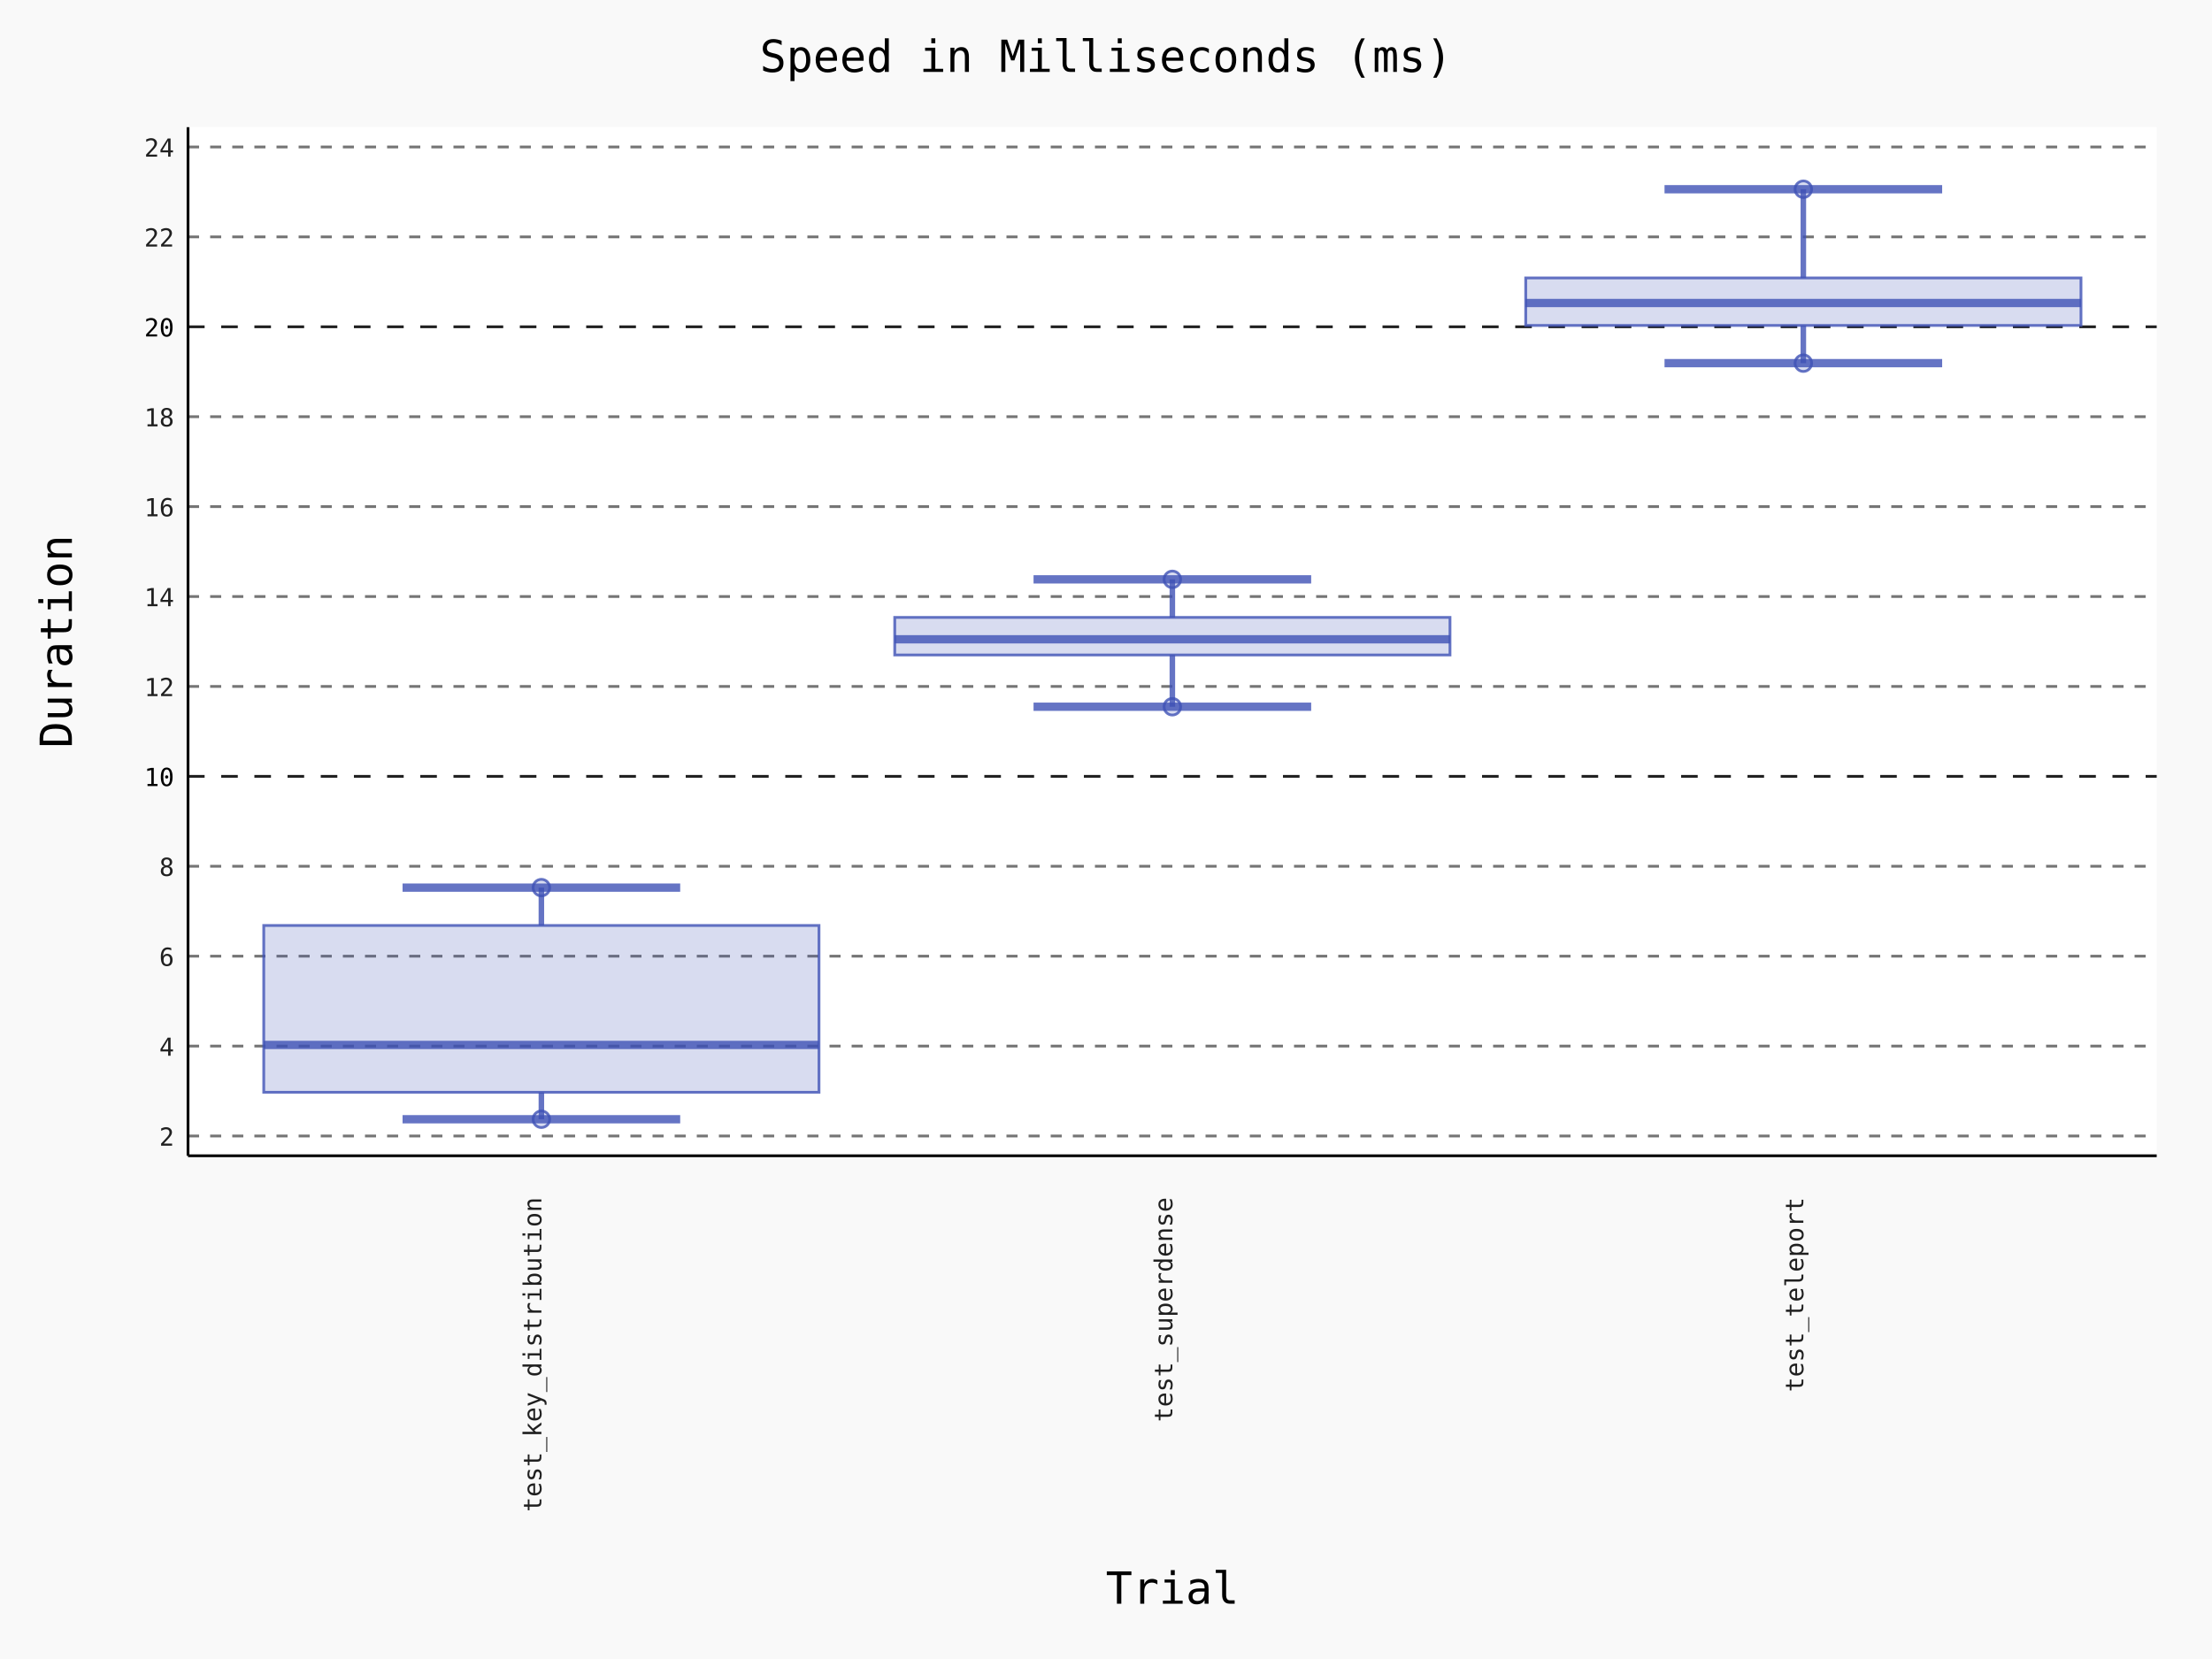
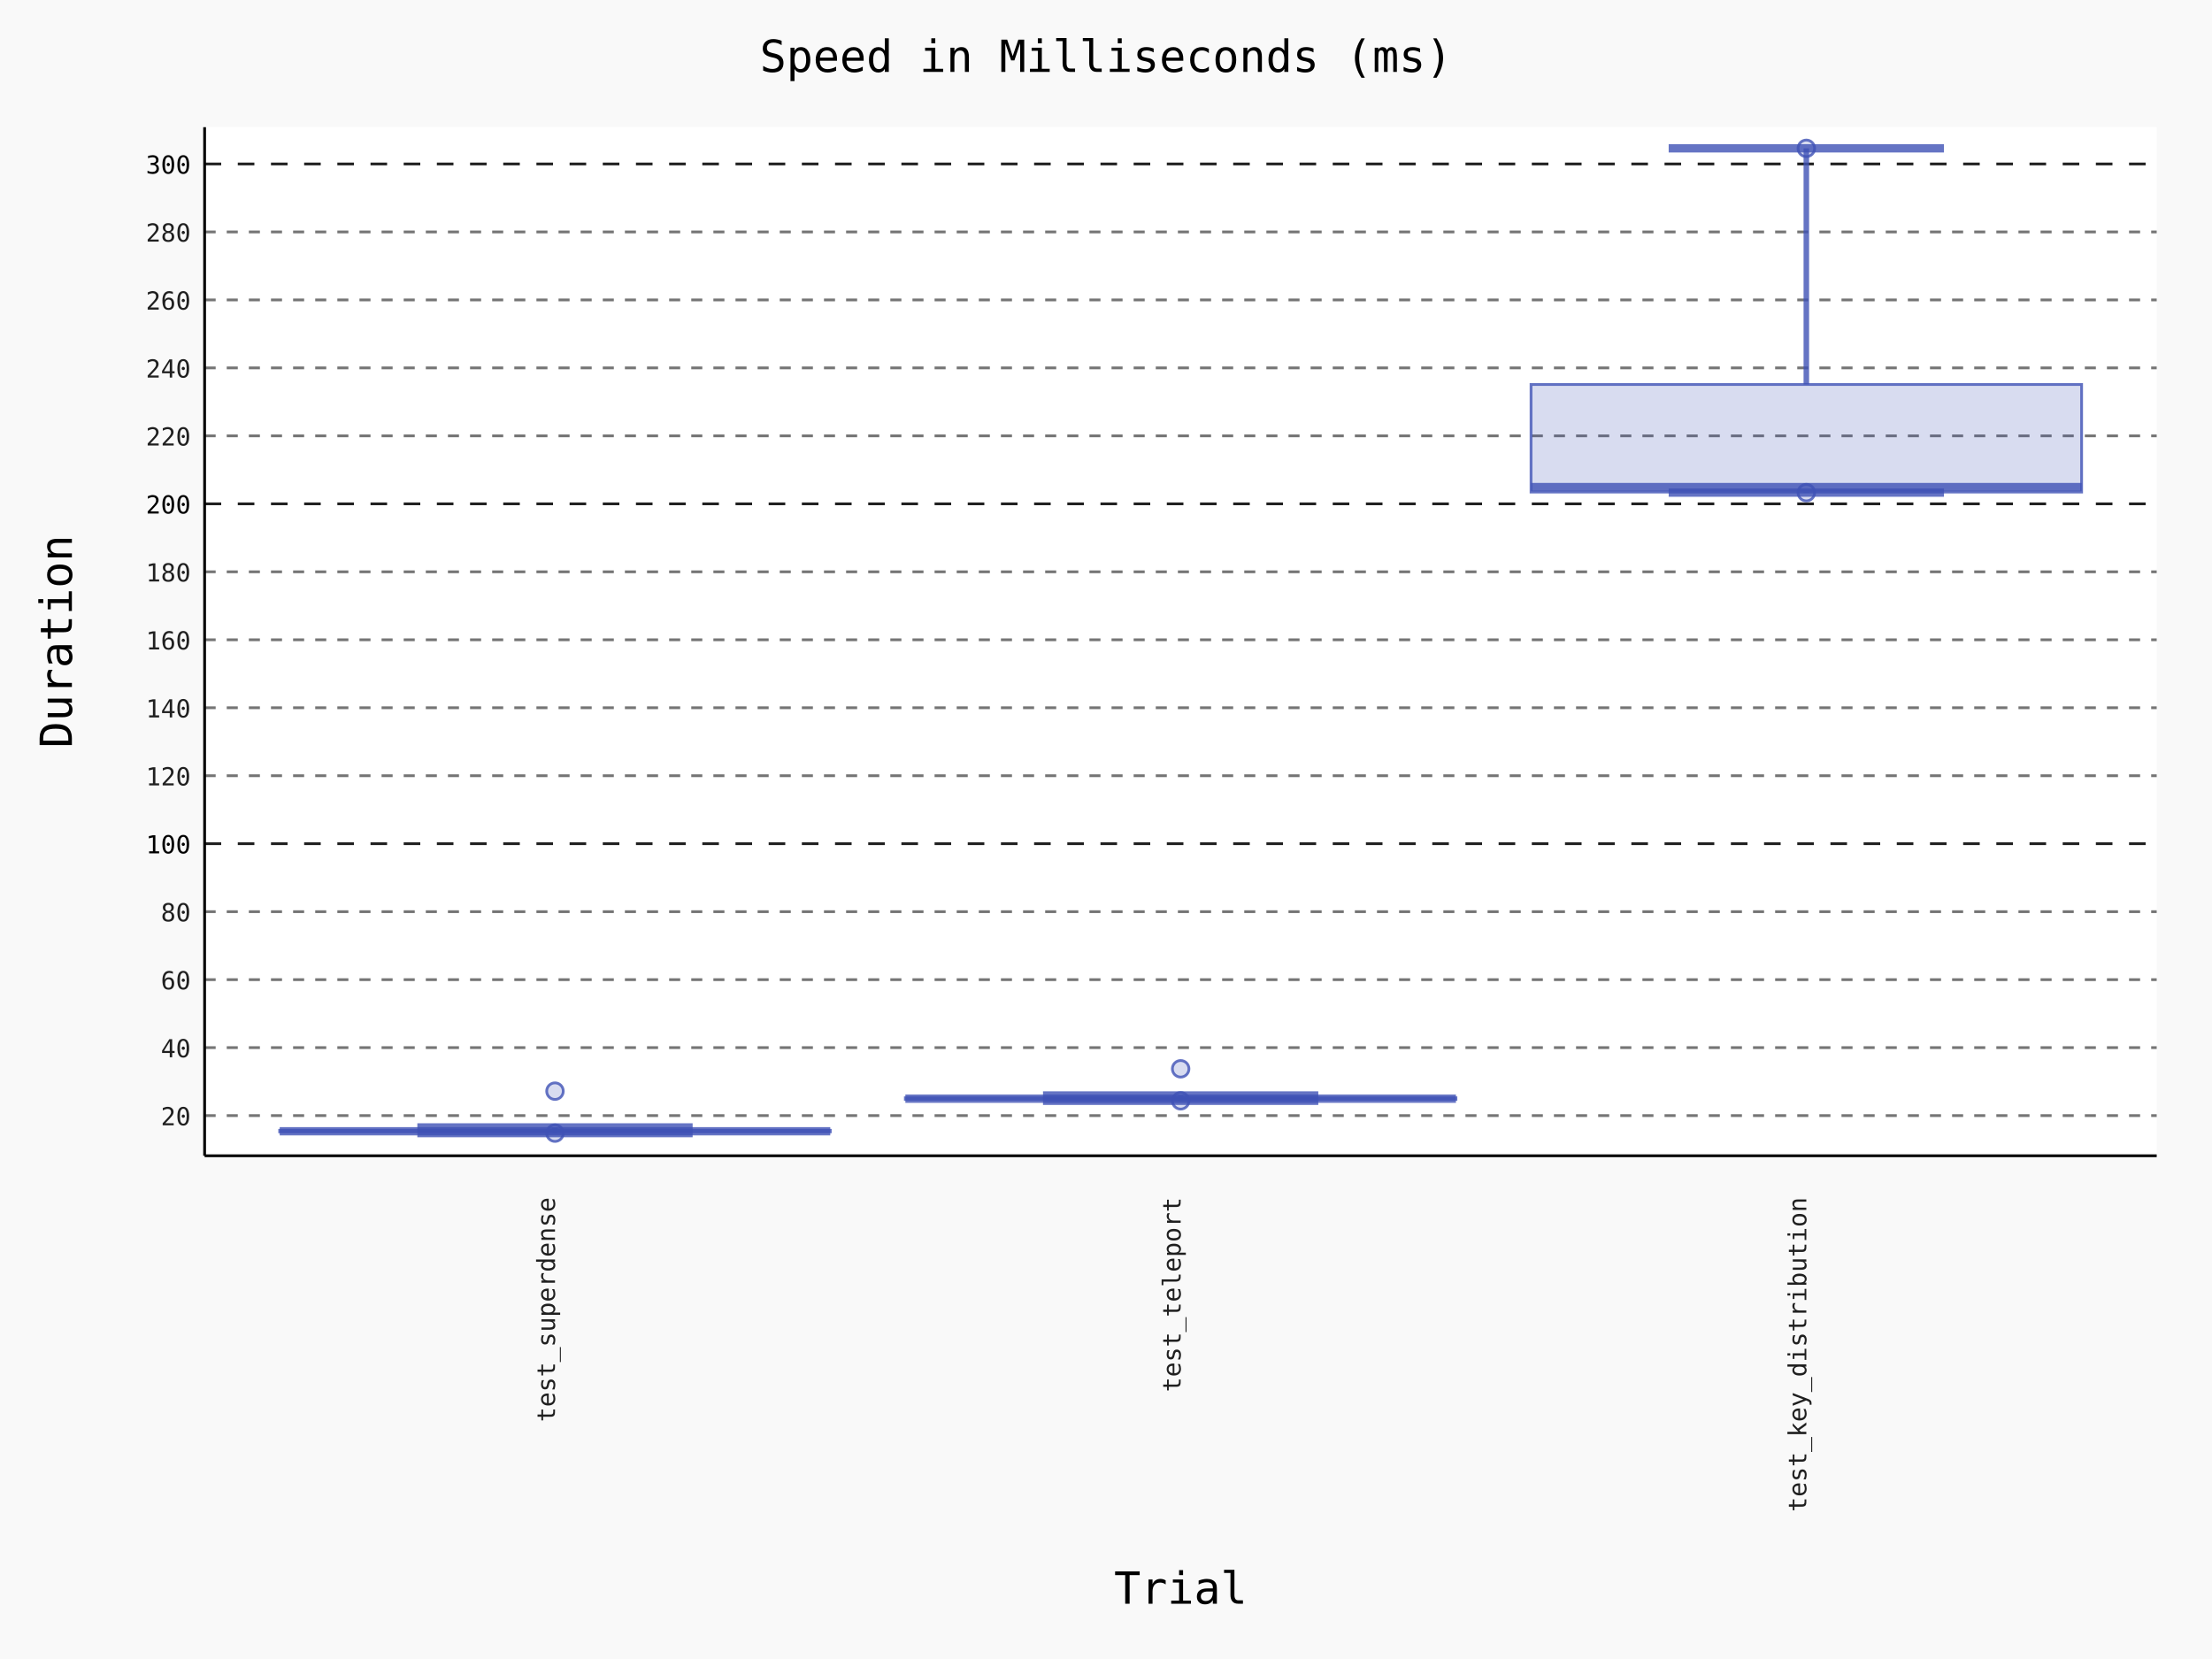
- <svg xmlns="http://www.w3.org/2000/svg" id="chart-8e9d39c5-19ff-4d19-8385-d0a927b22bdd" class="pygal-chart" viewBox="0 0 800 600">
+ <svg xmlns="http://www.w3.org/2000/svg" class="pygal-chart" id="chart-7d5c9388-b442-441a-8f02-17b331d78944" viewBox="0 0 800 600">
  <defs>
-     <style type="text/css">#chart-8e9d39c5-19ff-4d19-8385-d0a927b22bdd{-webkit-user-select:none;-webkit-font-smoothing:antialiased;font-family:Consolas,"Deja Vu Sans Mono","Bitstream Vera Sans Mono","Courier New",monospace}#chart-8e9d39c5-19ff-4d19-8385-d0a927b22bdd .title{font-family:Consolas,"Deja Vu Sans Mono","Bitstream Vera Sans Mono","Courier New",monospace;font-size:16px}#chart-8e9d39c5-19ff-4d19-8385-d0a927b22bdd .legends .legend text{font-family:Consolas,"Deja Vu Sans Mono","Bitstream Vera Sans Mono","Courier New",monospace;font-size:14px}#chart-8e9d39c5-19ff-4d19-8385-d0a927b22bdd .axis text{font-family:Consolas,"Deja Vu Sans Mono","Bitstream Vera Sans Mono","Courier New",monospace;font-size:10px}#chart-8e9d39c5-19ff-4d19-8385-d0a927b22bdd .axis text.major{font-family:Consolas,"Deja Vu Sans Mono","Bitstream Vera Sans Mono","Courier New",monospace;font-size:10px}#chart-8e9d39c5-19ff-4d19-8385-d0a927b22bdd .text-overlay text.value{font-family:Consolas,"Deja Vu Sans Mono","Bitstream Vera Sans Mono","Courier New",monospace;font-size:16px}#chart-8e9d39c5-19ff-4d19-8385-d0a927b22bdd .text-overlay text.label{font-family:Consolas,"Deja Vu Sans Mono","Bitstream Vera Sans Mono","Courier New",monospace;font-size:10px}#chart-8e9d39c5-19ff-4d19-8385-d0a927b22bdd .tooltip{font-family:Consolas,"Deja Vu Sans Mono","Bitstream Vera Sans Mono","Courier New",monospace;font-size:14px}#chart-8e9d39c5-19ff-4d19-8385-d0a927b22bdd text.no_data{font-family:Consolas,"Deja Vu Sans Mono","Bitstream Vera Sans Mono","Courier New",monospace;font-size:64px}
- #chart-8e9d39c5-19ff-4d19-8385-d0a927b22bdd{background-color:rgba(249,249,249,1)}#chart-8e9d39c5-19ff-4d19-8385-d0a927b22bdd path,#chart-8e9d39c5-19ff-4d19-8385-d0a927b22bdd line,#chart-8e9d39c5-19ff-4d19-8385-d0a927b22bdd rect,#chart-8e9d39c5-19ff-4d19-8385-d0a927b22bdd circle{-webkit-transition:150ms;-moz-transition:150ms;transition:150ms}#chart-8e9d39c5-19ff-4d19-8385-d0a927b22bdd .graph &gt; .background{fill:rgba(249,249,249,1)}#chart-8e9d39c5-19ff-4d19-8385-d0a927b22bdd .plot &gt; .background{fill:rgba(255,255,255,1)}#chart-8e9d39c5-19ff-4d19-8385-d0a927b22bdd .graph{fill:rgba(0,0,0,.87)}#chart-8e9d39c5-19ff-4d19-8385-d0a927b22bdd text.no_data{fill:rgba(0,0,0,1)}#chart-8e9d39c5-19ff-4d19-8385-d0a927b22bdd .title{fill:rgba(0,0,0,1)}#chart-8e9d39c5-19ff-4d19-8385-d0a927b22bdd .legends .legend text{fill:rgba(0,0,0,.87)}#chart-8e9d39c5-19ff-4d19-8385-d0a927b22bdd .legends .legend:hover text{fill:rgba(0,0,0,1)}#chart-8e9d39c5-19ff-4d19-8385-d0a927b22bdd .axis .line{stroke:rgba(0,0,0,1)}#chart-8e9d39c5-19ff-4d19-8385-d0a927b22bdd .axis .guide.line{stroke:rgba(0,0,0,.54)}#chart-8e9d39c5-19ff-4d19-8385-d0a927b22bdd .axis .major.line{stroke:rgba(0,0,0,.87)}#chart-8e9d39c5-19ff-4d19-8385-d0a927b22bdd .axis text.major{fill:rgba(0,0,0,1)}#chart-8e9d39c5-19ff-4d19-8385-d0a927b22bdd .axis.y .guides:hover .guide.line,#chart-8e9d39c5-19ff-4d19-8385-d0a927b22bdd .line-graph .axis.x .guides:hover .guide.line,#chart-8e9d39c5-19ff-4d19-8385-d0a927b22bdd .stackedline-graph .axis.x .guides:hover .guide.line,#chart-8e9d39c5-19ff-4d19-8385-d0a927b22bdd .xy-graph .axis.x .guides:hover .guide.line{stroke:rgba(0,0,0,1)}#chart-8e9d39c5-19ff-4d19-8385-d0a927b22bdd .axis .guides:hover text{fill:rgba(0,0,0,1)}#chart-8e9d39c5-19ff-4d19-8385-d0a927b22bdd .reactive{fill-opacity:.7;stroke-opacity:.8}#chart-8e9d39c5-19ff-4d19-8385-d0a927b22bdd .ci{stroke:rgba(0,0,0,.87)}#chart-8e9d39c5-19ff-4d19-8385-d0a927b22bdd .reactive.active,#chart-8e9d39c5-19ff-4d19-8385-d0a927b22bdd .active .reactive{fill-opacity:.8;stroke-opacity:.9;stroke-width:4}#chart-8e9d39c5-19ff-4d19-8385-d0a927b22bdd .ci .reactive.active{stroke-width:1.5}#chart-8e9d39c5-19ff-4d19-8385-d0a927b22bdd .series text{fill:rgba(0,0,0,1)}#chart-8e9d39c5-19ff-4d19-8385-d0a927b22bdd .tooltip rect{fill:rgba(255,255,255,1);stroke:rgba(0,0,0,1);-webkit-transition:opacity 150ms;-moz-transition:opacity 150ms;transition:opacity 150ms}#chart-8e9d39c5-19ff-4d19-8385-d0a927b22bdd .tooltip .label{fill:rgba(0,0,0,.87)}#chart-8e9d39c5-19ff-4d19-8385-d0a927b22bdd .tooltip .label{fill:rgba(0,0,0,.87)}#chart-8e9d39c5-19ff-4d19-8385-d0a927b22bdd .tooltip .legend{font-size:.8em;fill:rgba(0,0,0,.54)}#chart-8e9d39c5-19ff-4d19-8385-d0a927b22bdd .tooltip .x_label{font-size:.6em;fill:rgba(0,0,0,1)}#chart-8e9d39c5-19ff-4d19-8385-d0a927b22bdd .tooltip .xlink{font-size:.5em;text-decoration:underline}#chart-8e9d39c5-19ff-4d19-8385-d0a927b22bdd .tooltip .value{font-size:1.5em}#chart-8e9d39c5-19ff-4d19-8385-d0a927b22bdd .bound{font-size:.5em}#chart-8e9d39c5-19ff-4d19-8385-d0a927b22bdd .max-value{font-size:.75em;fill:rgba(0,0,0,.54)}#chart-8e9d39c5-19ff-4d19-8385-d0a927b22bdd .map-element{fill:rgba(255,255,255,1);stroke:rgba(0,0,0,.54) !important}#chart-8e9d39c5-19ff-4d19-8385-d0a927b22bdd .map-element .reactive{fill-opacity:inherit;stroke-opacity:inherit}#chart-8e9d39c5-19ff-4d19-8385-d0a927b22bdd .color-0,#chart-8e9d39c5-19ff-4d19-8385-d0a927b22bdd .color-0 a:visited{stroke:#3F51B5;fill:#3F51B5}#chart-8e9d39c5-19ff-4d19-8385-d0a927b22bdd .color-1,#chart-8e9d39c5-19ff-4d19-8385-d0a927b22bdd .color-1 a:visited{stroke:#3F51B5;fill:#3F51B5}#chart-8e9d39c5-19ff-4d19-8385-d0a927b22bdd .color-2,#chart-8e9d39c5-19ff-4d19-8385-d0a927b22bdd .color-2 a:visited{stroke:#3F51B5;fill:#3F51B5}#chart-8e9d39c5-19ff-4d19-8385-d0a927b22bdd .text-overlay .color-0 text{fill:black}#chart-8e9d39c5-19ff-4d19-8385-d0a927b22bdd .text-overlay .color-1 text{fill:black}#chart-8e9d39c5-19ff-4d19-8385-d0a927b22bdd .text-overlay .color-2 text{fill:black}
- #chart-8e9d39c5-19ff-4d19-8385-d0a927b22bdd text.no_data{text-anchor:middle}#chart-8e9d39c5-19ff-4d19-8385-d0a927b22bdd .guide.line{fill:none}#chart-8e9d39c5-19ff-4d19-8385-d0a927b22bdd .centered{text-anchor:middle}#chart-8e9d39c5-19ff-4d19-8385-d0a927b22bdd .title{text-anchor:middle}#chart-8e9d39c5-19ff-4d19-8385-d0a927b22bdd .legends .legend text{fill-opacity:1}#chart-8e9d39c5-19ff-4d19-8385-d0a927b22bdd .axis.x text{text-anchor:middle}#chart-8e9d39c5-19ff-4d19-8385-d0a927b22bdd .axis.x:not(.web) text[transform]{text-anchor:start}#chart-8e9d39c5-19ff-4d19-8385-d0a927b22bdd .axis.x:not(.web) text[transform].backwards{text-anchor:end}#chart-8e9d39c5-19ff-4d19-8385-d0a927b22bdd .axis.y text{text-anchor:end}#chart-8e9d39c5-19ff-4d19-8385-d0a927b22bdd .axis.y text[transform].backwards{text-anchor:start}#chart-8e9d39c5-19ff-4d19-8385-d0a927b22bdd .axis.y2 text{text-anchor:start}#chart-8e9d39c5-19ff-4d19-8385-d0a927b22bdd .axis.y2 text[transform].backwards{text-anchor:end}#chart-8e9d39c5-19ff-4d19-8385-d0a927b22bdd .axis .guide.line{stroke-dasharray:4,4}#chart-8e9d39c5-19ff-4d19-8385-d0a927b22bdd .axis .major.guide.line{stroke-dasharray:6,6}#chart-8e9d39c5-19ff-4d19-8385-d0a927b22bdd .horizontal .axis.y .guide.line,#chart-8e9d39c5-19ff-4d19-8385-d0a927b22bdd .horizontal .axis.y2 .guide.line,#chart-8e9d39c5-19ff-4d19-8385-d0a927b22bdd .vertical .axis.x .guide.line{opacity:0}#chart-8e9d39c5-19ff-4d19-8385-d0a927b22bdd .horizontal .axis.always_show .guide.line,#chart-8e9d39c5-19ff-4d19-8385-d0a927b22bdd .vertical .axis.always_show .guide.line{opacity:1 !important}#chart-8e9d39c5-19ff-4d19-8385-d0a927b22bdd .axis.y .guides:hover .guide.line,#chart-8e9d39c5-19ff-4d19-8385-d0a927b22bdd .axis.y2 .guides:hover .guide.line,#chart-8e9d39c5-19ff-4d19-8385-d0a927b22bdd .axis.x .guides:hover .guide.line{opacity:1}#chart-8e9d39c5-19ff-4d19-8385-d0a927b22bdd .axis .guides:hover text{opacity:1}#chart-8e9d39c5-19ff-4d19-8385-d0a927b22bdd .nofill{fill:none}#chart-8e9d39c5-19ff-4d19-8385-d0a927b22bdd .subtle-fill{fill-opacity:.2}#chart-8e9d39c5-19ff-4d19-8385-d0a927b22bdd .dot{stroke-width:1px;fill-opacity:1}#chart-8e9d39c5-19ff-4d19-8385-d0a927b22bdd .dot.active{stroke-width:5px}#chart-8e9d39c5-19ff-4d19-8385-d0a927b22bdd .dot.negative{fill:transparent}#chart-8e9d39c5-19ff-4d19-8385-d0a927b22bdd text,#chart-8e9d39c5-19ff-4d19-8385-d0a927b22bdd tspan{stroke:none !important}#chart-8e9d39c5-19ff-4d19-8385-d0a927b22bdd .series text.active{opacity:1}#chart-8e9d39c5-19ff-4d19-8385-d0a927b22bdd .tooltip rect{fill-opacity:.95;stroke-width:.5}#chart-8e9d39c5-19ff-4d19-8385-d0a927b22bdd .tooltip text{fill-opacity:1}#chart-8e9d39c5-19ff-4d19-8385-d0a927b22bdd .showable{visibility:hidden}#chart-8e9d39c5-19ff-4d19-8385-d0a927b22bdd .showable.shown{visibility:visible}#chart-8e9d39c5-19ff-4d19-8385-d0a927b22bdd .gauge-background{fill:rgba(229,229,229,1);stroke:none}#chart-8e9d39c5-19ff-4d19-8385-d0a927b22bdd .bg-lines{stroke:rgba(249,249,249,1);stroke-width:2px}
+     <style type="text/css">#chart-7d5c9388-b442-441a-8f02-17b331d78944{-webkit-user-select:none;-webkit-font-smoothing:antialiased;font-family:Consolas,"Deja Vu Sans Mono","Bitstream Vera Sans Mono","Courier New",monospace}#chart-7d5c9388-b442-441a-8f02-17b331d78944 .title{font-family:Consolas,"Deja Vu Sans Mono","Bitstream Vera Sans Mono","Courier New",monospace;font-size:16px}#chart-7d5c9388-b442-441a-8f02-17b331d78944 .legends .legend text{font-family:Consolas,"Deja Vu Sans Mono","Bitstream Vera Sans Mono","Courier New",monospace;font-size:14px}#chart-7d5c9388-b442-441a-8f02-17b331d78944 .axis text{font-family:Consolas,"Deja Vu Sans Mono","Bitstream Vera Sans Mono","Courier New",monospace;font-size:10px}#chart-7d5c9388-b442-441a-8f02-17b331d78944 .axis text.major{font-family:Consolas,"Deja Vu Sans Mono","Bitstream Vera Sans Mono","Courier New",monospace;font-size:10px}#chart-7d5c9388-b442-441a-8f02-17b331d78944 .text-overlay text.value{font-family:Consolas,"Deja Vu Sans Mono","Bitstream Vera Sans Mono","Courier New",monospace;font-size:16px}#chart-7d5c9388-b442-441a-8f02-17b331d78944 .text-overlay text.label{font-family:Consolas,"Deja Vu Sans Mono","Bitstream Vera Sans Mono","Courier New",monospace;font-size:10px}#chart-7d5c9388-b442-441a-8f02-17b331d78944 .tooltip{font-family:Consolas,"Deja Vu Sans Mono","Bitstream Vera Sans Mono","Courier New",monospace;font-size:14px}#chart-7d5c9388-b442-441a-8f02-17b331d78944 text.no_data{font-family:Consolas,"Deja Vu Sans Mono","Bitstream Vera Sans Mono","Courier New",monospace;font-size:64px}
+ #chart-7d5c9388-b442-441a-8f02-17b331d78944{background-color:rgba(249,249,249,1)}#chart-7d5c9388-b442-441a-8f02-17b331d78944 path,#chart-7d5c9388-b442-441a-8f02-17b331d78944 line,#chart-7d5c9388-b442-441a-8f02-17b331d78944 rect,#chart-7d5c9388-b442-441a-8f02-17b331d78944 circle{-webkit-transition:150ms;-moz-transition:150ms;transition:150ms}#chart-7d5c9388-b442-441a-8f02-17b331d78944 .graph &gt; .background{fill:rgba(249,249,249,1)}#chart-7d5c9388-b442-441a-8f02-17b331d78944 .plot &gt; .background{fill:rgba(255,255,255,1)}#chart-7d5c9388-b442-441a-8f02-17b331d78944 .graph{fill:rgba(0,0,0,.87)}#chart-7d5c9388-b442-441a-8f02-17b331d78944 text.no_data{fill:rgba(0,0,0,1)}#chart-7d5c9388-b442-441a-8f02-17b331d78944 .title{fill:rgba(0,0,0,1)}#chart-7d5c9388-b442-441a-8f02-17b331d78944 .legends .legend text{fill:rgba(0,0,0,.87)}#chart-7d5c9388-b442-441a-8f02-17b331d78944 .legends .legend:hover text{fill:rgba(0,0,0,1)}#chart-7d5c9388-b442-441a-8f02-17b331d78944 .axis .line{stroke:rgba(0,0,0,1)}#chart-7d5c9388-b442-441a-8f02-17b331d78944 .axis .guide.line{stroke:rgba(0,0,0,.54)}#chart-7d5c9388-b442-441a-8f02-17b331d78944 .axis .major.line{stroke:rgba(0,0,0,.87)}#chart-7d5c9388-b442-441a-8f02-17b331d78944 .axis text.major{fill:rgba(0,0,0,1)}#chart-7d5c9388-b442-441a-8f02-17b331d78944 .axis.y .guides:hover .guide.line,#chart-7d5c9388-b442-441a-8f02-17b331d78944 .line-graph .axis.x .guides:hover .guide.line,#chart-7d5c9388-b442-441a-8f02-17b331d78944 .stackedline-graph .axis.x .guides:hover .guide.line,#chart-7d5c9388-b442-441a-8f02-17b331d78944 .xy-graph .axis.x .guides:hover .guide.line{stroke:rgba(0,0,0,1)}#chart-7d5c9388-b442-441a-8f02-17b331d78944 .axis .guides:hover text{fill:rgba(0,0,0,1)}#chart-7d5c9388-b442-441a-8f02-17b331d78944 .reactive{fill-opacity:.7;stroke-opacity:.8}#chart-7d5c9388-b442-441a-8f02-17b331d78944 .ci{stroke:rgba(0,0,0,.87)}#chart-7d5c9388-b442-441a-8f02-17b331d78944 .reactive.active,#chart-7d5c9388-b442-441a-8f02-17b331d78944 .active .reactive{fill-opacity:.8;stroke-opacity:.9;stroke-width:4}#chart-7d5c9388-b442-441a-8f02-17b331d78944 .ci .reactive.active{stroke-width:1.5}#chart-7d5c9388-b442-441a-8f02-17b331d78944 .series text{fill:rgba(0,0,0,1)}#chart-7d5c9388-b442-441a-8f02-17b331d78944 .tooltip rect{fill:rgba(255,255,255,1);stroke:rgba(0,0,0,1);-webkit-transition:opacity 150ms;-moz-transition:opacity 150ms;transition:opacity 150ms}#chart-7d5c9388-b442-441a-8f02-17b331d78944 .tooltip .label{fill:rgba(0,0,0,.87)}#chart-7d5c9388-b442-441a-8f02-17b331d78944 .tooltip .label{fill:rgba(0,0,0,.87)}#chart-7d5c9388-b442-441a-8f02-17b331d78944 .tooltip .legend{font-size:.8em;fill:rgba(0,0,0,.54)}#chart-7d5c9388-b442-441a-8f02-17b331d78944 .tooltip .x_label{font-size:.6em;fill:rgba(0,0,0,1)}#chart-7d5c9388-b442-441a-8f02-17b331d78944 .tooltip .xlink{font-size:.5em;text-decoration:underline}#chart-7d5c9388-b442-441a-8f02-17b331d78944 .tooltip .value{font-size:1.5em}#chart-7d5c9388-b442-441a-8f02-17b331d78944 .bound{font-size:.5em}#chart-7d5c9388-b442-441a-8f02-17b331d78944 .max-value{font-size:.75em;fill:rgba(0,0,0,.54)}#chart-7d5c9388-b442-441a-8f02-17b331d78944 .map-element{fill:rgba(255,255,255,1);stroke:rgba(0,0,0,.54) !important}#chart-7d5c9388-b442-441a-8f02-17b331d78944 .map-element .reactive{fill-opacity:inherit;stroke-opacity:inherit}#chart-7d5c9388-b442-441a-8f02-17b331d78944 .color-0,#chart-7d5c9388-b442-441a-8f02-17b331d78944 .color-0 a:visited{stroke:#3F51B5;fill:#3F51B5}#chart-7d5c9388-b442-441a-8f02-17b331d78944 .color-1,#chart-7d5c9388-b442-441a-8f02-17b331d78944 .color-1 a:visited{stroke:#3F51B5;fill:#3F51B5}#chart-7d5c9388-b442-441a-8f02-17b331d78944 .color-2,#chart-7d5c9388-b442-441a-8f02-17b331d78944 .color-2 a:visited{stroke:#3F51B5;fill:#3F51B5}#chart-7d5c9388-b442-441a-8f02-17b331d78944 .text-overlay .color-0 text{fill:black}#chart-7d5c9388-b442-441a-8f02-17b331d78944 .text-overlay .color-1 text{fill:black}#chart-7d5c9388-b442-441a-8f02-17b331d78944 .text-overlay .color-2 text{fill:black}
+ #chart-7d5c9388-b442-441a-8f02-17b331d78944 text.no_data{text-anchor:middle}#chart-7d5c9388-b442-441a-8f02-17b331d78944 .guide.line{fill:none}#chart-7d5c9388-b442-441a-8f02-17b331d78944 .centered{text-anchor:middle}#chart-7d5c9388-b442-441a-8f02-17b331d78944 .title{text-anchor:middle}#chart-7d5c9388-b442-441a-8f02-17b331d78944 .legends .legend text{fill-opacity:1}#chart-7d5c9388-b442-441a-8f02-17b331d78944 .axis.x text{text-anchor:middle}#chart-7d5c9388-b442-441a-8f02-17b331d78944 .axis.x:not(.web) text[transform]{text-anchor:start}#chart-7d5c9388-b442-441a-8f02-17b331d78944 .axis.x:not(.web) text[transform].backwards{text-anchor:end}#chart-7d5c9388-b442-441a-8f02-17b331d78944 .axis.y text{text-anchor:end}#chart-7d5c9388-b442-441a-8f02-17b331d78944 .axis.y text[transform].backwards{text-anchor:start}#chart-7d5c9388-b442-441a-8f02-17b331d78944 .axis.y2 text{text-anchor:start}#chart-7d5c9388-b442-441a-8f02-17b331d78944 .axis.y2 text[transform].backwards{text-anchor:end}#chart-7d5c9388-b442-441a-8f02-17b331d78944 .axis .guide.line{stroke-dasharray:4,4}#chart-7d5c9388-b442-441a-8f02-17b331d78944 .axis .major.guide.line{stroke-dasharray:6,6}#chart-7d5c9388-b442-441a-8f02-17b331d78944 .horizontal .axis.y .guide.line,#chart-7d5c9388-b442-441a-8f02-17b331d78944 .horizontal .axis.y2 .guide.line,#chart-7d5c9388-b442-441a-8f02-17b331d78944 .vertical .axis.x .guide.line{opacity:0}#chart-7d5c9388-b442-441a-8f02-17b331d78944 .horizontal .axis.always_show .guide.line,#chart-7d5c9388-b442-441a-8f02-17b331d78944 .vertical .axis.always_show .guide.line{opacity:1 !important}#chart-7d5c9388-b442-441a-8f02-17b331d78944 .axis.y .guides:hover .guide.line,#chart-7d5c9388-b442-441a-8f02-17b331d78944 .axis.y2 .guides:hover .guide.line,#chart-7d5c9388-b442-441a-8f02-17b331d78944 .axis.x .guides:hover .guide.line{opacity:1}#chart-7d5c9388-b442-441a-8f02-17b331d78944 .axis .guides:hover text{opacity:1}#chart-7d5c9388-b442-441a-8f02-17b331d78944 .nofill{fill:none}#chart-7d5c9388-b442-441a-8f02-17b331d78944 .subtle-fill{fill-opacity:.2}#chart-7d5c9388-b442-441a-8f02-17b331d78944 .dot{stroke-width:1px;fill-opacity:1}#chart-7d5c9388-b442-441a-8f02-17b331d78944 .dot.active{stroke-width:5px}#chart-7d5c9388-b442-441a-8f02-17b331d78944 .dot.negative{fill:transparent}#chart-7d5c9388-b442-441a-8f02-17b331d78944 text,#chart-7d5c9388-b442-441a-8f02-17b331d78944 tspan{stroke:none !important}#chart-7d5c9388-b442-441a-8f02-17b331d78944 .series text.active{opacity:1}#chart-7d5c9388-b442-441a-8f02-17b331d78944 .tooltip rect{fill-opacity:.95;stroke-width:.5}#chart-7d5c9388-b442-441a-8f02-17b331d78944 .tooltip text{fill-opacity:1}#chart-7d5c9388-b442-441a-8f02-17b331d78944 .showable{visibility:hidden}#chart-7d5c9388-b442-441a-8f02-17b331d78944 .showable.shown{visibility:visible}#chart-7d5c9388-b442-441a-8f02-17b331d78944 .gauge-background{fill:rgba(229,229,229,1);stroke:none}#chart-7d5c9388-b442-441a-8f02-17b331d78944 .bg-lines{stroke:rgba(249,249,249,1);stroke-width:2px}
.tooltip .value{font-size:1em !important}.axis text{font-size:9px !important}</style>
  </defs>
  <g class="graph custombox-graph vertical">
-     <rect x="0" y="0" width="800" height="600" class="background" />
-     <g transform="translate(68, 46)" class="plot">
-       <rect x="0" y="0" width="712.0" height="372.0" class="background" />
+     <rect class="background" height="600" width="800" x="0" y="0" />
+     <g class="plot" transform="translate(74, 46)">
+       <rect class="background" height="372.0" width="706.0" x="0" y="0" />
      <g class="axis y always_show">
-         <path d="M0 372 h712" class="line" />
+         <path class="line" d="M0 372 h706" />
        <g class="guides">
-           <path d="M0 364.846 h712" class="guide line" />
-           <text x="-5" y="368.346" class="">2</text>
+           <path class="guide line" d="M0 357.471 h706" />
+           <text class="" x="-5" y="360.971">20</text>
        </g>
        <g class="guides">
-           <path d="M0 332.329 h712" class="guide line" />
-           <text x="-5" y="335.829" class="">4</text>
+           <path class="guide line" d="M0 332.887 h706" />
+           <text class="" x="-5" y="336.387">40</text>
        </g>
        <g class="guides">
-           <path d="M0 299.811 h712" class="guide line" />
-           <text x="-5" y="303.311" class="">6</text>
+           <path class="guide line" d="M0 308.304 h706" />
+           <text class="" x="-5" y="311.804">60</text>
        </g>
        <g class="guides">
-           <path d="M0 267.294 h712" class="guide line" />
-           <text x="-5" y="270.794" class="">8</text>
+           <path class="guide line" d="M0 283.72 h706" />
+           <text class="" x="-5" y="287.22">80</text>
        </g>
        <g class="guides">
-           <path d="M0 234.776 h712" class="major guide line" />
-           <text x="-5" y="238.276" class="major">10</text>
+           <path class="major guide line" d="M0 259.136 h706" />
+           <text class="major" x="-5" y="262.636">100</text>
        </g>
        <g class="guides">
-           <path d="M0 202.259 h712" class="guide line" />
-           <text x="-5" y="205.759" class="">12</text>
+           <path class="guide line" d="M0 234.553 h706" />
+           <text class="" x="-5" y="238.053">120</text>
        </g>
        <g class="guides">
-           <path d="M0 169.741 h712" class="guide line" />
-           <text x="-5" y="173.241" class="">14</text>
+           <path class="guide line" d="M0 209.969 h706" />
+           <text class="" x="-5" y="213.469">140</text>
        </g>
        <g class="guides">
-           <path d="M0 137.224 h712" class="guide line" />
-           <text x="-5" y="140.724" class="">16</text>
+           <path class="guide line" d="M0 185.385 h706" />
+           <text class="" x="-5" y="188.885">160</text>
        </g>
        <g class="guides">
-           <path d="M0 104.706 h712" class="guide line" />
-           <text x="-5" y="108.206" class="">18</text>
+           <path class="guide line" d="M0 160.802 h706" />
+           <text class="" x="-5" y="164.302">180</text>
        </g>
        <g class="guides">
-           <path d="M0 72.189 h712" class="major guide line" />
-           <text x="-5" y="75.689" class="major">20</text>
+           <path class="major guide line" d="M0 136.218 h706" />
+           <text class="major" x="-5" y="139.718">200</text>
        </g>
        <g class="guides">
-           <path d="M0 39.671 h712" class="guide line" />
-           <text x="-5" y="43.171" class="">22</text>
+           <path class="guide line" d="M0 111.634 h706" />
+           <text class="" x="-5" y="115.134">220</text>
        </g>
        <g class="guides">
-           <path d="M0 7.154 h712" class="guide line" />
-           <text x="-5" y="10.654" class="">24</text>
+           <path class="guide line" d="M0 87.051 h706" />
+           <text class="" x="-5" y="90.551">240</text>
+         </g>
+         <g class="guides">
+           <path class="guide line" d="M0 62.467 h706" />
+           <text class="" x="-5" y="65.967">260</text>
+         </g>
+         <g class="guides">
+           <path class="guide line" d="M0 37.883 h706" />
+           <text class="" x="-5" y="41.383">280</text>
+         </g>
+         <g class="guides">
+           <path class="major guide line" d="M0 13.3 h706" />
+           <text class="major" x="-5" y="16.8">300</text>
        </g>
      </g>
      <g class="axis x">
-         <path d="M0 0 v372" class="line" />
+         <path class="line" d="M0 0 v372" />
        <g class="guides">
-           <path d="M127.795 0 v372" class="guide line" />
-           <text x="127.795" y="387.0" class="backwards" transform="rotate(270 127.7949 387)">test_key_distribution</text>
+           <path class="guide line" d="M126.718 0 v372" />
+           <text class="backwards" transform="rotate(270 126.7179 387)" x="126.718" y="387.0">test_superdense</text>
        </g>
        <g class="guides">
-           <path d="M356 0 v372" class="guide line" />
-           <text x="356.0" y="387.0" class="backwards" transform="rotate(270 356 387)">test_superdense</text>
+           <path class="guide line" d="M353 0 v372" />
+           <text class="backwards" transform="rotate(270 353 387)" x="353.0" y="387.0">test_teleport</text>
        </g>
        <g class="guides">
-           <path d="M584.205 0 v372" class="guide line" />
-           <text x="584.205" y="387.0" class="backwards" transform="rotate(270 584.2051 387)">test_teleport</text>
+           <path class="guide line" d="M579.282 0 v372" />
+           <text class="backwards" transform="rotate(270 579.2821 387)" x="579.282" y="387.0">test_key_distribution</text>
        </g>
      </g>
      <g class="series serie-0 color-0">
        <g class="boxes">
          <g class="box">
-             <path stroke-width="3" d="M77.59 358.79 L178 358.79" class="reactive tooltip-trigger" />
-             <path stroke-width="3" d="M27.385 331.918 L228.205 331.918" class="reactive tooltip-trigger" />
-             <path stroke-width="3" d="M77.59 275.02 L178 275.02" class="reactive tooltip-trigger" />
-             <path stroke-width="2" d="M127.795 358.79 L127.795 349.038" class="reactive tooltip-trigger" />
-             <path stroke-width="2" d="M127.795 275.02 L127.795 288.707" class="reactive tooltip-trigger" />
-             <rect x="27.385" y="288.707" height="60.331" width="200.821" class="subtle-fill reactive tooltip-trigger" />
-             <circle cx="127.795" cy="358.79" r="3" class="subtle-fill reactive tooltip-trigger" />
-             <circle cx="127.795" cy="275.02" r="3" class="subtle-fill reactive tooltip-trigger" />
+             <path class="reactive tooltip-trigger" d="M76.936 363.813 L176.5 363.813" stroke-width="3" />
+             <path class="reactive tooltip-trigger" d="M27.154 363.137 L226.282 363.137" stroke-width="3" />
+             <path class="reactive tooltip-trigger" d="M76.936 361.745 L176.5 361.745" stroke-width="3" />
+             <path class="reactive tooltip-trigger" d="M126.718 363.813 L126.718 363.348" stroke-width="2" />
+             <path class="reactive tooltip-trigger" d="M126.718 361.745 L126.718 362.779" stroke-width="2" />
+             <rect class="subtle-fill reactive tooltip-trigger" height="0.569" width="199.128" x="27.154" y="362.779" />
+             <circle class="subtle-fill reactive tooltip-trigger" cx="126.718" cy="363.813" r="3" />
+             <circle class="subtle-fill reactive tooltip-trigger" cx="126.718" cy="348.629" r="3" />
          </g>
        </g>
      </g>
      <g class="series serie-1 color-1">
        <g class="boxes">
          <g class="box">
-             <path stroke-width="3" d="M305.795 209.601 L406.205 209.601" class="reactive tooltip-trigger" />
-             <path stroke-width="3" d="M255.59 185.209 L456.41 185.209" class="reactive tooltip-trigger" />
-             <path stroke-width="3" d="M305.795 163.533 L406.205 163.533" class="reactive tooltip-trigger" />
-             <path stroke-width="2" d="M356 209.601 L356 190.882" class="reactive tooltip-trigger" />
-             <path stroke-width="2" d="M356 163.533 L356 177.29" class="reactive tooltip-trigger" />
-             <rect x="255.59" y="177.29" height="13.591" width="200.821" class="subtle-fill reactive tooltip-trigger" />
-             <circle cx="356" cy="209.601" r="3" class="subtle-fill reactive tooltip-trigger" />
-             <circle cx="356" cy="163.533" r="3" class="subtle-fill reactive tooltip-trigger" />
+             <path class="reactive tooltip-trigger" d="M303.218 352.12 L402.782 352.12" stroke-width="3" />
+             <path class="reactive tooltip-trigger" d="M253.436 351.354 L452.564 351.354" stroke-width="3" />
+             <path class="reactive tooltip-trigger" d="M303.218 350.186 L402.782 350.186" stroke-width="3" />
+             <path class="reactive tooltip-trigger" d="M353 352.12 L353 351.584" stroke-width="2" />
+             <path class="reactive tooltip-trigger" d="M353 350.186 L353 351.026" stroke-width="2" />
+             <rect class="subtle-fill reactive tooltip-trigger" height="0.559" width="199.128" x="253.436" y="351.026" />
+             <circle class="subtle-fill reactive tooltip-trigger" cx="353" cy="352.12" r="3" />
+             <circle class="subtle-fill reactive tooltip-trigger" cx="353" cy="340.549" r="3" />
          </g>
        </g>
      </g>
      <g class="series serie-2 color-2">
        <g class="boxes">
          <g class="box">
-             <path stroke-width="3" d="M534 85.338 L634.41 85.338" class="reactive tooltip-trigger" />
-             <path stroke-width="3" d="M483.795 63.589 L684.615 63.589" class="reactive tooltip-trigger" />
-             <path stroke-width="3" d="M534 22.441 L634.41 22.441" class="reactive tooltip-trigger" />
-             <path stroke-width="2" d="M584.205 85.338 L584.205 71.702" class="reactive tooltip-trigger" />
-             <path stroke-width="2" d="M584.205 22.441 L584.205 54.516" class="reactive tooltip-trigger" />
-             <rect x="483.795" y="54.516" height="17.186" width="200.821" class="subtle-fill reactive tooltip-trigger" />
-             <circle cx="584.205" cy="85.338" r="3" class="subtle-fill reactive tooltip-trigger" />
-             <circle cx="584.205" cy="22.441" r="3" class="subtle-fill reactive tooltip-trigger" />
+             <path class="reactive tooltip-trigger" d="M529.5 132.164 L629.064 132.164" stroke-width="3" />
+             <path class="reactive tooltip-trigger" d="M479.718 130.154 L678.846 130.154" stroke-width="3" />
+             <path class="reactive tooltip-trigger" d="M529.5 7.651 L629.064 7.651" stroke-width="3" />
+             <path class="reactive tooltip-trigger" d="M579.282 132.164 L579.282 131.957" stroke-width="2" />
+             <path class="reactive tooltip-trigger" d="M579.282 7.651 L579.282 93.045" stroke-width="2" />
+             <rect class="subtle-fill reactive tooltip-trigger" height="38.911" width="199.128" x="479.718" y="93.045" />
+             <circle class="subtle-fill reactive tooltip-trigger" cx="579.282" cy="132.164" r="3" />
+             <circle class="subtle-fill reactive tooltip-trigger" cx="579.282" cy="7.651" r="3" />
          </g>
        </g>
      </g>
    </g>
    <g class="titles">
-       <text x="400.0" y="26" class="title plot_title">Speed in Milliseconds (ms)</text>
-       <text x="424.0" y="580.0" class="title">Trial</text>
-       <text x="0" y="258.0" class="title" transform="rotate(-90 0 232)">Duration</text>
+       <text class="title plot_title" x="400.0" y="26">Speed in Milliseconds (ms)</text>
+       <text class="title" x="427.0" y="580.0">Trial</text>
+       <text class="title" transform="rotate(-90 0 232)" x="0" y="258.0">Duration</text>
    </g>
-     <g transform="translate(68, 46)" class="plot overlay">
+     <g class="plot overlay" transform="translate(74, 46)">
      <g class="series serie-0 color-0" />
      <g class="series serie-1 color-1" />
      <g class="series serie-2 color-2" />
    </g>
-     <g transform="translate(68, 46)" class="plot text-overlay">
+     <g class="plot text-overlay" transform="translate(74, 46)">
      <g class="series serie-0 color-0" />
      <g class="series serie-1 color-1" />
      <g class="series serie-2 color-2" />
    </g>
-     <g transform="translate(68, 46)" class="plot tooltip-overlay">
-       <g transform="translate(0 0)" style="opacity: 0" class="tooltip">
-         <rect rx="0" ry="0" width="0" height="0" class="tooltip-box" />
+     <g class="plot tooltip-overlay" transform="translate(74, 46)">
+       <g class="tooltip" style="opacity: 0" transform="translate(0 0)">
+         <rect class="tooltip-box" height="0" rx="0" ry="0" width="0" />
        <g class="text" />
      </g>
    </g>
  </g>
</svg>
